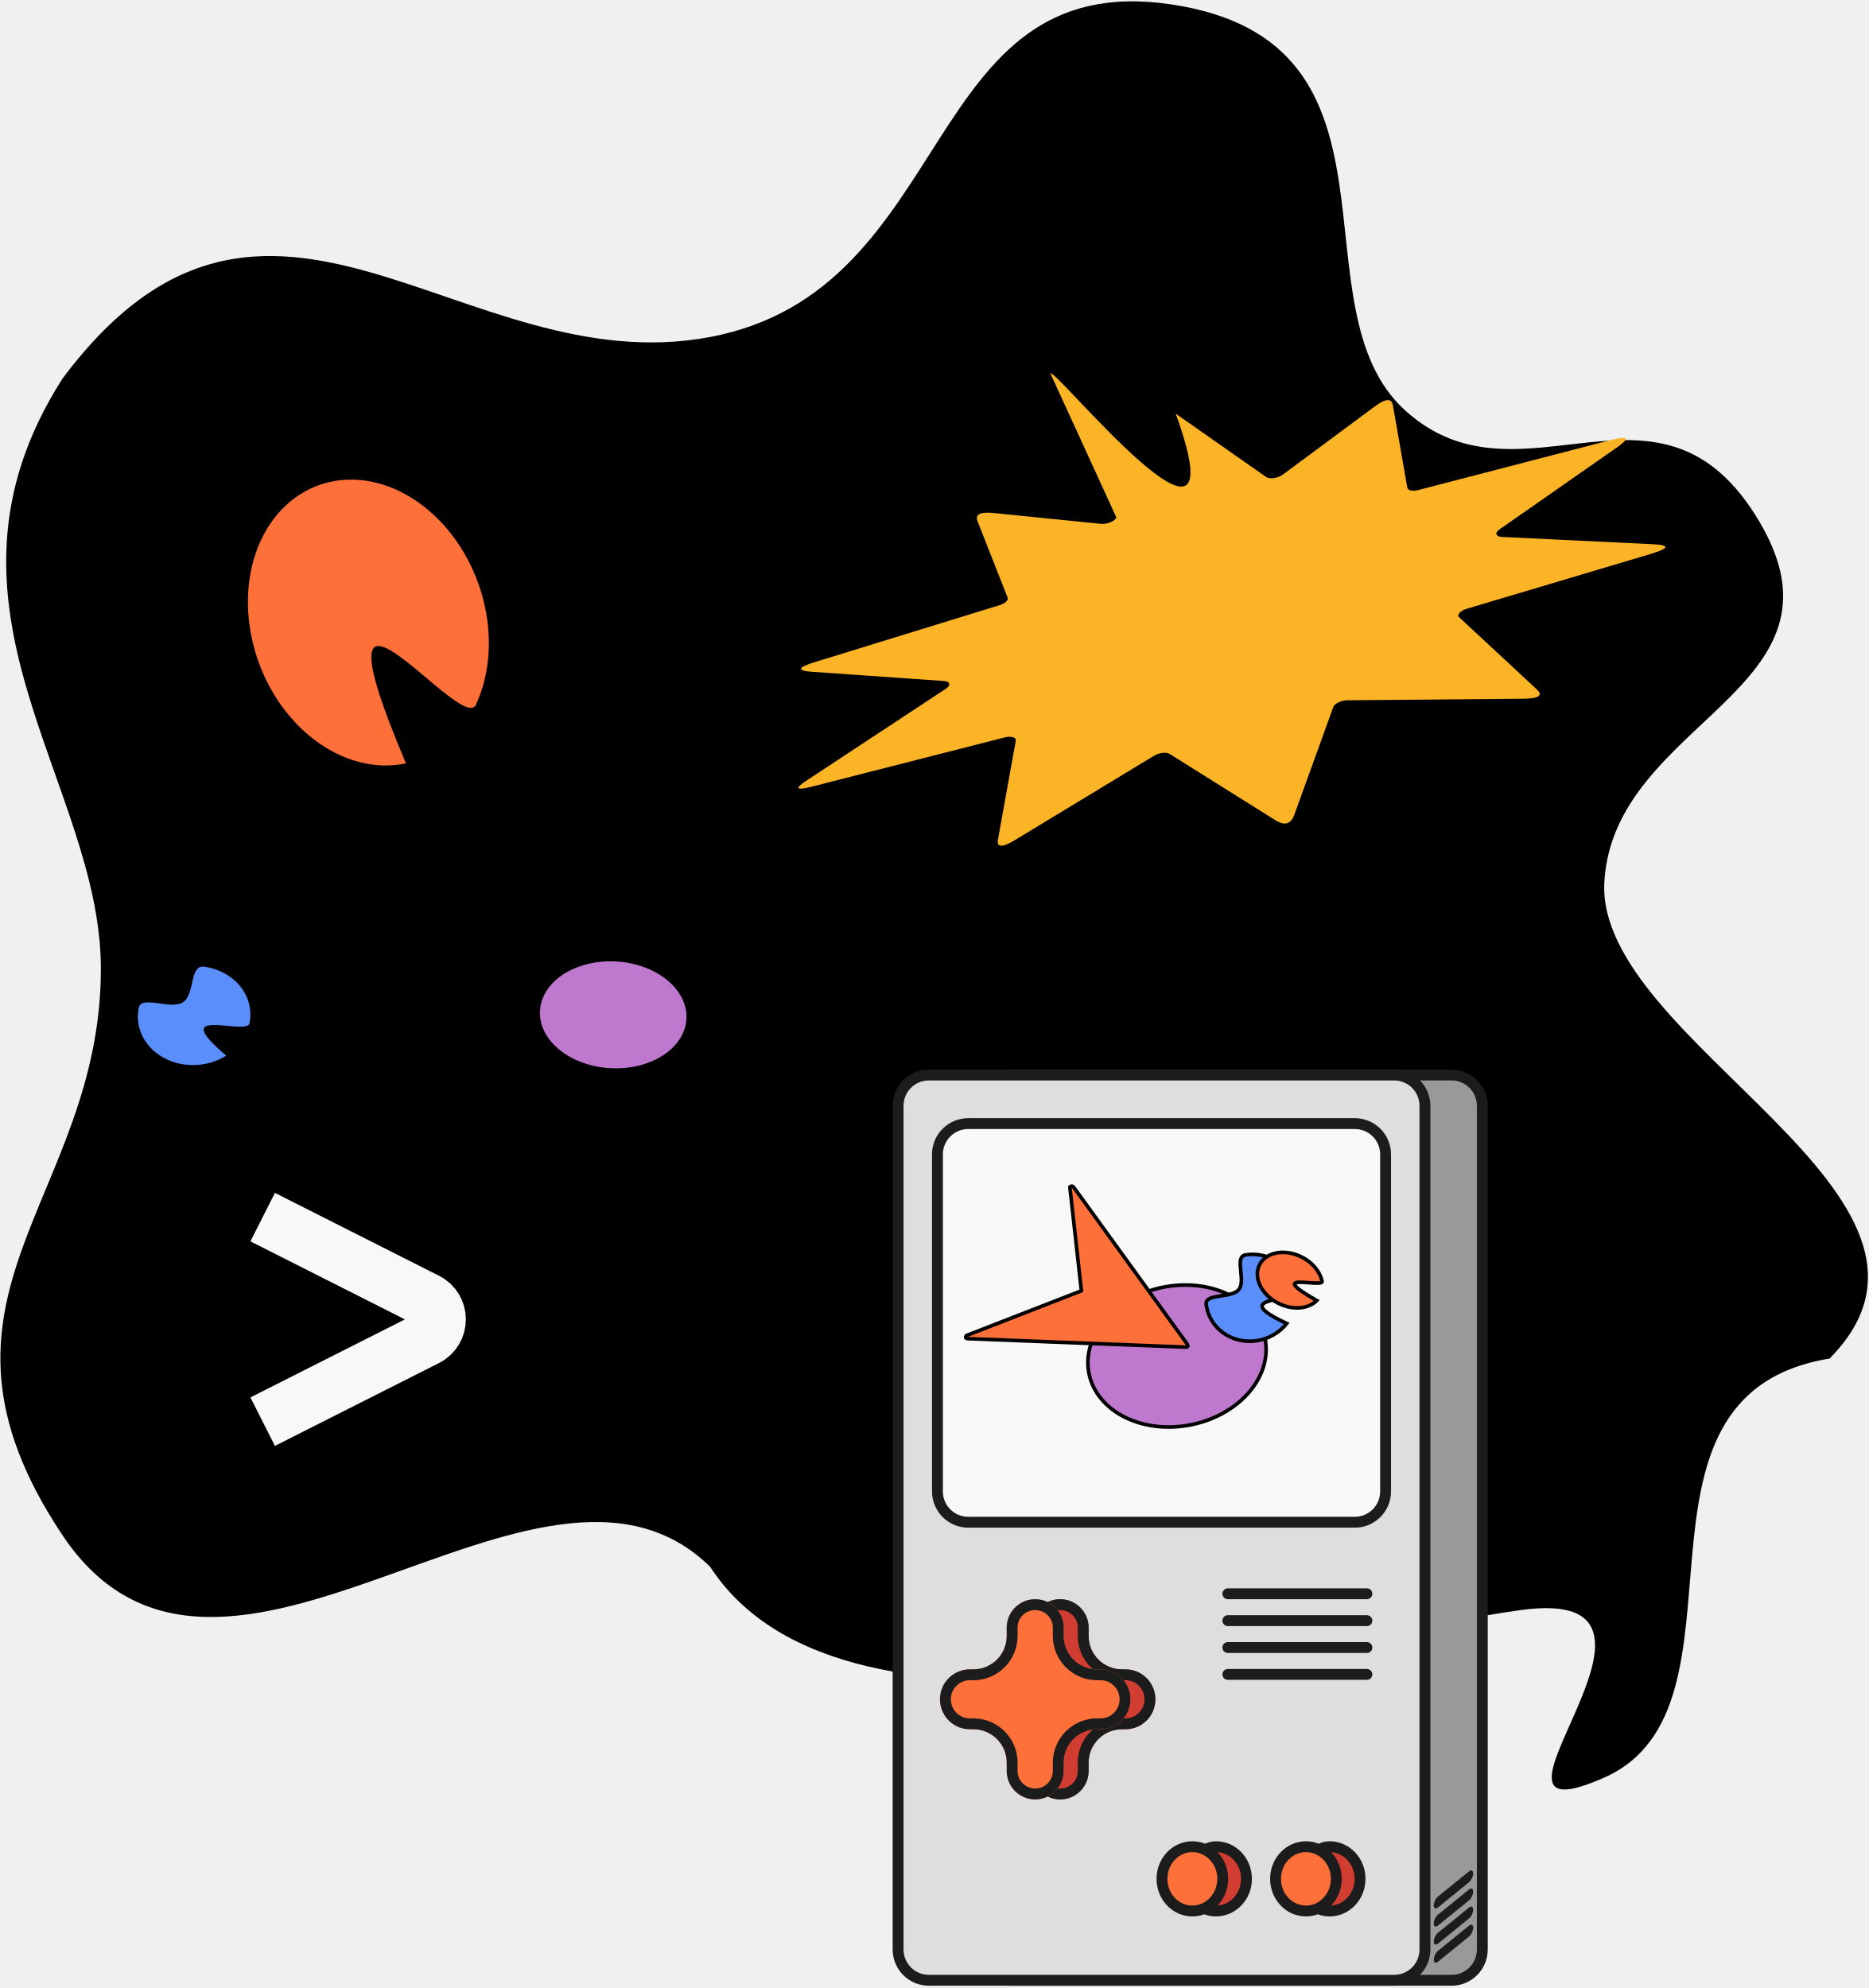
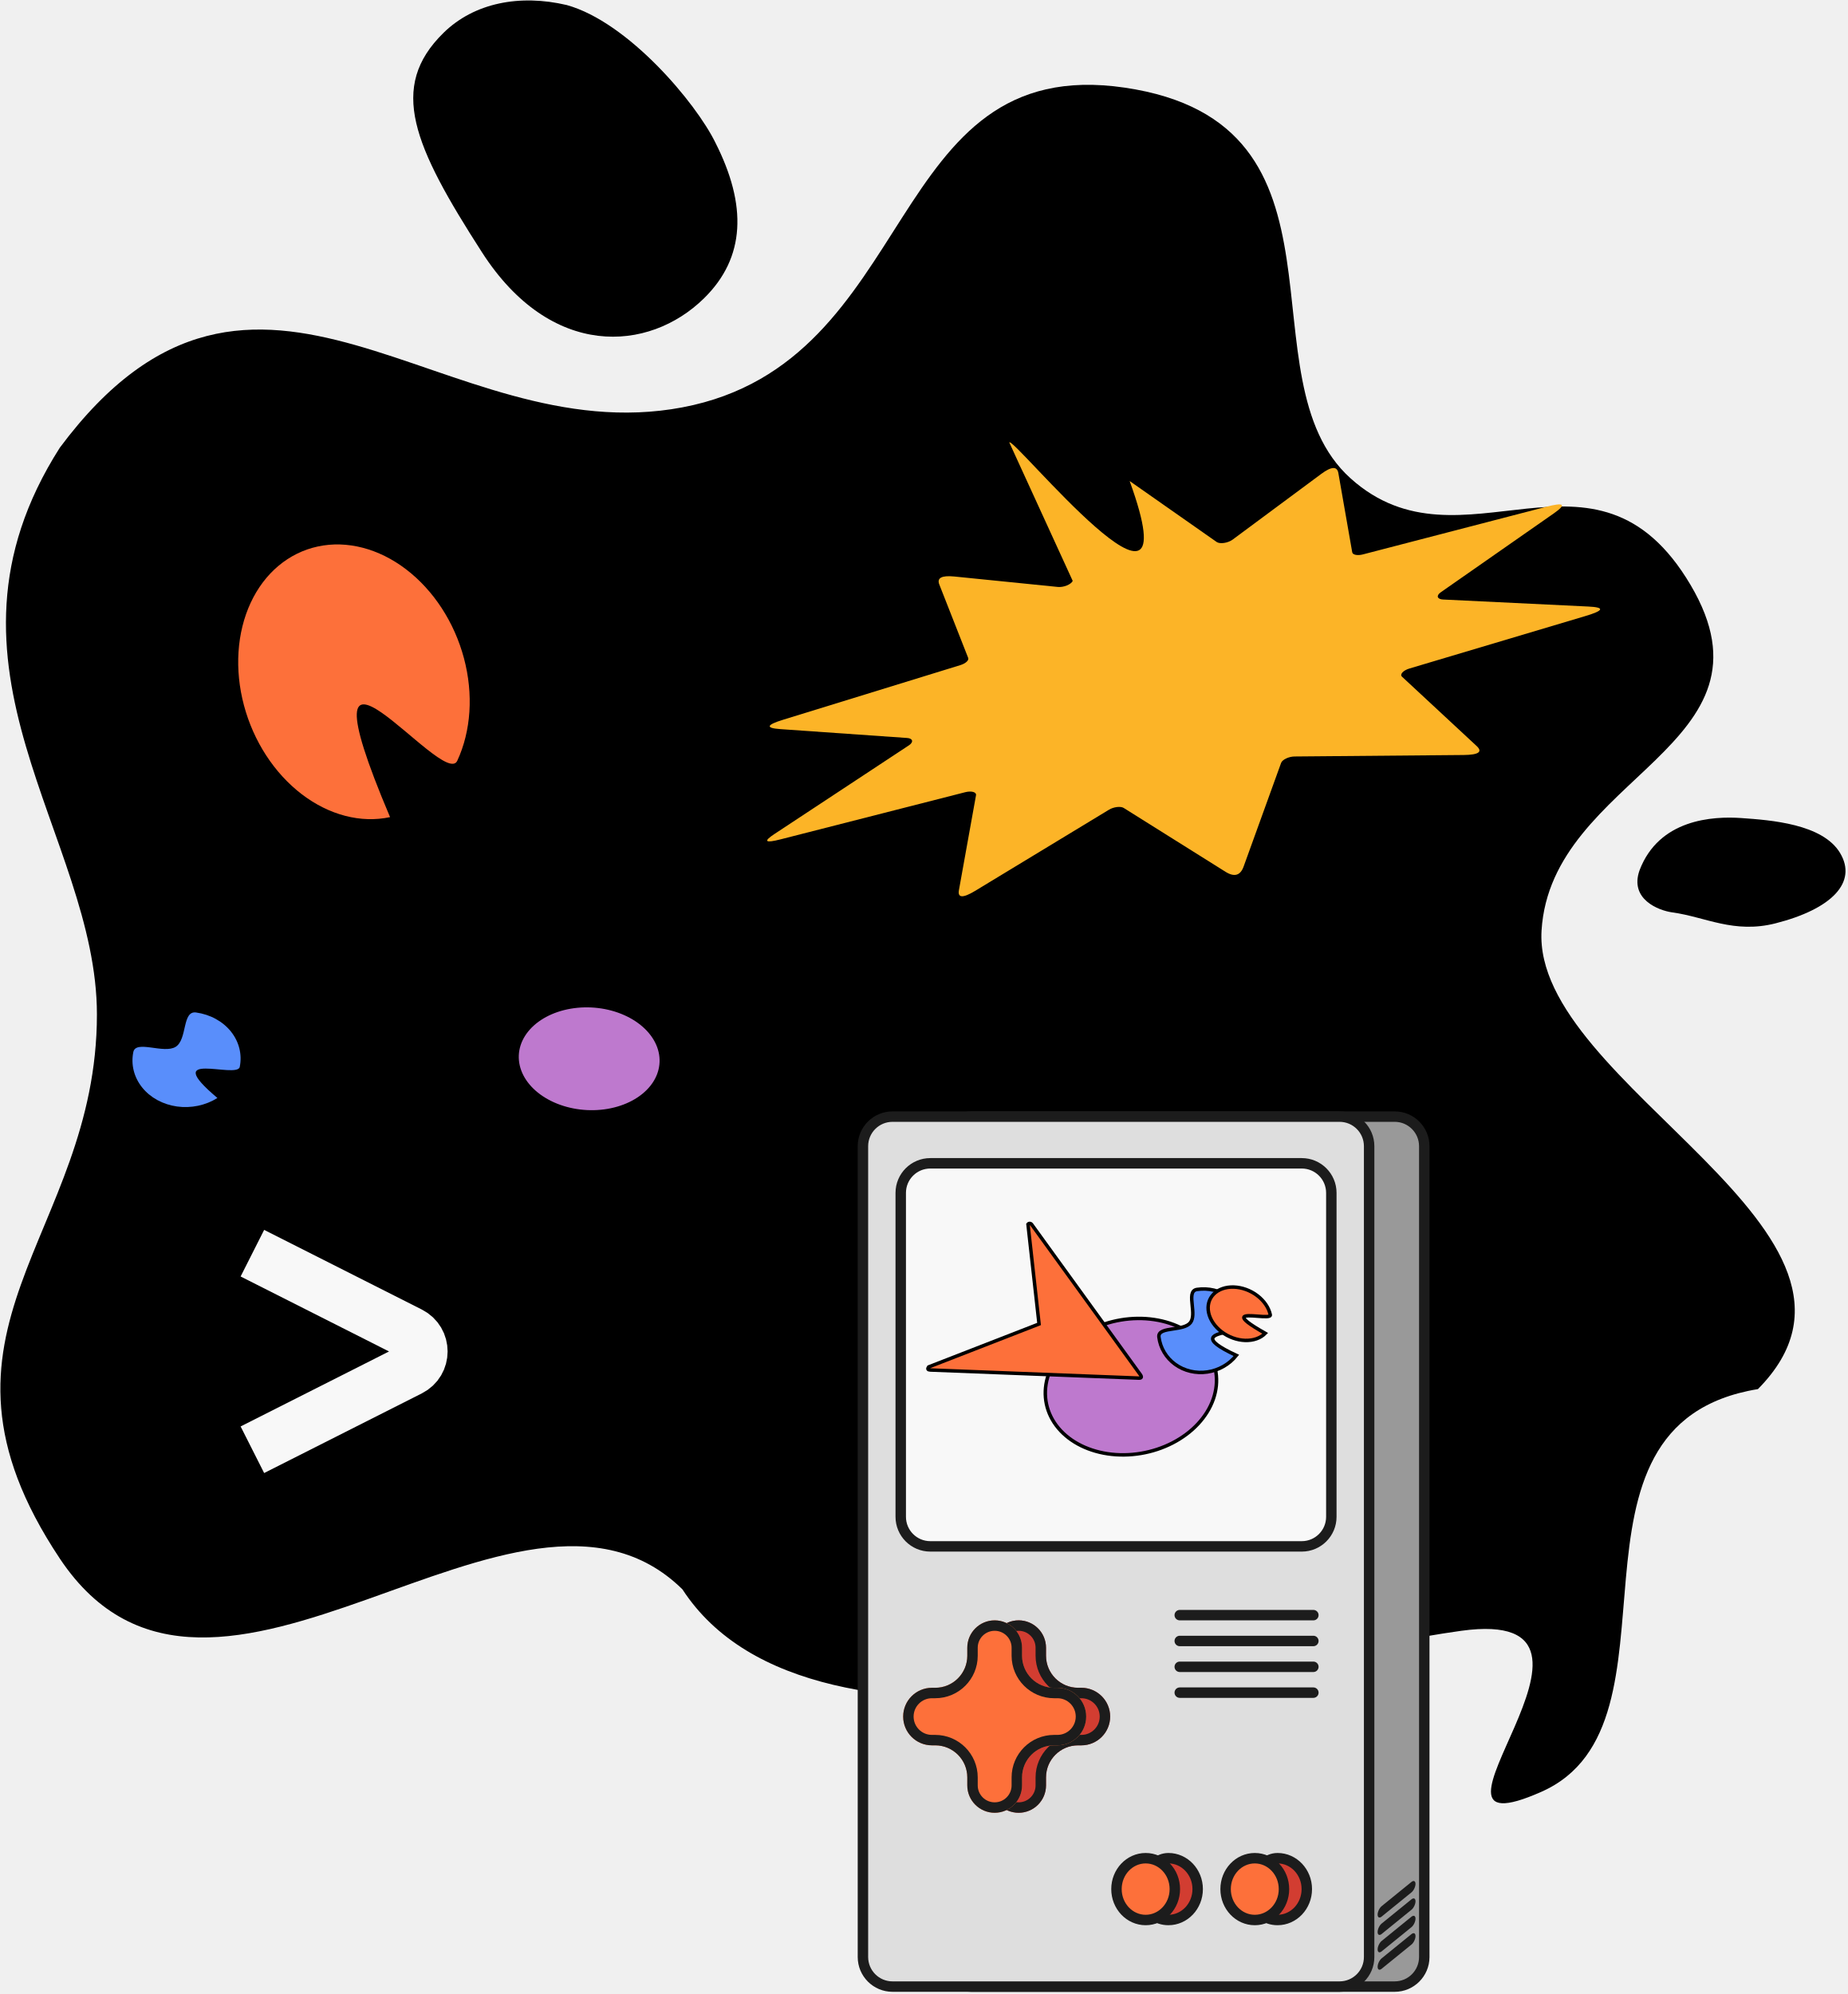
- <svg xmlns="http://www.w3.org/2000/svg" width="516" height="549" viewBox="0 0 516 549" fill="none">
-   <path d="M196.104 93.059C127.523 106.051 73.885 28.549 17.192 104.646C-23.042 167.751 27.853 215.981 27.853 267.524C27.853 331.558 -26.7 357.984 17.192 423.873C61.084 489.762 148.981 386.373 196.104 432.711C233.981 490.873 365.972 452.052 419.923 444.628C473.873 437.204 399.102 510.362 442.993 490.873C486.885 471.385 442.993 385.373 505.173 375.174C549.481 330.373 440.25 287.942 442.993 243.397C445.737 198.853 513.239 190.477 485.806 144.077C458.374 97.676 420.132 142.243 388.128 113.475C356.124 84.707 392.701 11.394 323.205 1.186C253.711 -9.022 264.684 80.067 196.104 93.059Z" fill="black" />
-   <path d="M62.478 291.517C59.096 293.65 54.918 294.53 50.862 293.964C46.806 293.398 43.205 291.431 40.851 288.498C38.497 285.564 37.583 281.904 38.31 278.321C39.037 274.739 47.113 278.941 50.495 276.808C53.877 274.676 52.287 266.383 56.343 266.949C60.399 267.515 64 269.482 66.354 272.415C68.707 275.349 69.622 279.009 68.895 282.592C68.168 286.174 45.615 277.312 62.478 291.517Z" fill="#598EFB" />
-   <path d="M174.603 294.644C169.423 295.53 163.898 294.863 159.243 292.79C154.588 290.718 151.185 287.409 149.782 283.591C148.38 279.774 149.092 275.761 151.763 272.435C154.433 269.109 158.844 266.743 164.024 265.857C169.204 264.971 174.729 265.637 179.383 267.71C184.038 269.783 187.441 273.092 188.844 276.909C190.247 280.726 189.535 284.739 186.864 288.065C184.193 291.391 179.783 293.758 174.603 294.644Z" fill="#BE79CE" />
-   <path d="M112.09 210.809C103.707 212.609 94.575 210.237 86.702 204.216C78.829 198.196 72.86 189.02 70.109 178.707C67.358 168.393 68.049 157.787 72.031 149.222C76.013 140.657 82.96 134.835 91.343 133.036C99.726 131.237 108.858 133.608 116.731 139.628C124.604 145.649 130.572 154.825 133.324 165.139C136.075 175.452 135.383 186.057 131.401 194.622C127.419 203.187 83.608 143.61 112.09 210.809Z" fill="#FD703A" />
-   <path d="M308.263 142.93L290.037 103.14C290.953 101.061 343.495 166.174 324.621 114.223L349.643 131.754C349.858 131.902 350.164 132.003 350.536 132.049C350.908 132.095 351.335 132.084 351.781 132.017C352.227 131.951 352.68 131.83 353.101 131.666C353.523 131.502 353.901 131.299 354.205 131.074L379.707 112.167C382.627 110.009 384.26 109.942 384.605 111.964L388.586 134.701C388.613 134.878 388.716 135.034 388.888 135.161C389.06 135.288 389.297 135.383 389.585 135.44C389.873 135.497 390.206 135.515 390.565 135.493C390.924 135.471 391.301 135.41 391.674 135.312L444.224 121.658C449.505 120.279 450.272 120.9 446.527 123.521L413.993 146.227C413.681 146.445 413.447 146.681 413.31 146.915C413.173 147.149 413.136 147.375 413.203 147.574C413.27 147.774 413.439 147.942 413.696 148.064C413.953 148.186 414.291 148.259 414.683 148.278L456.4 150.293C461.223 150.52 460.957 151.431 455.603 153.026L405.006 168.113C404.584 168.239 404.186 168.406 403.84 168.601C403.493 168.796 403.208 169.015 403.006 169.24C402.803 169.466 402.688 169.693 402.67 169.904C402.651 170.115 402.729 170.306 402.898 170.461L424.328 190.366C426.147 192.049 424.923 192.913 420.654 192.958L372.018 193.385C371.633 193.387 371.217 193.439 370.799 193.536C370.382 193.633 369.974 193.774 369.605 193.949C369.236 194.123 368.915 194.326 368.665 194.544C368.414 194.761 368.241 194.988 368.158 195.207L357.384 224.996C356.454 227.6 354.72 228.109 352.182 226.526L322.905 208.166C322.698 208.038 322.418 207.949 322.084 207.906C321.749 207.862 321.369 207.865 320.968 207.914C320.567 207.963 320.156 208.057 319.762 208.189C319.368 208.321 319.001 208.489 318.686 208.681L280.179 232.03C276.693 234.133 275.156 234.053 275.566 231.791L280.478 204.51C280.514 204.299 280.458 204.106 280.316 203.944C280.173 203.782 279.947 203.655 279.654 203.572C279.36 203.49 279.006 203.454 278.616 203.466C278.226 203.479 277.811 203.54 277.399 203.645L224.301 217.202C219.855 218.338 219.273 217.822 222.556 215.656L261.201 190.177C261.527 189.959 261.778 189.722 261.932 189.484C262.086 189.247 262.14 189.016 262.089 188.81C262.038 188.605 261.883 188.43 261.637 188.301C261.392 188.172 261.063 188.091 260.676 188.066L224.268 185.523C219.909 185.221 220.187 184.316 225.102 182.807L275.995 167.122C276.721 166.897 277.361 166.555 277.777 166.17C278.194 165.785 278.354 165.387 278.225 165.061L269.93 143.966C269.181 142.076 270.609 141.308 274.214 141.663L304.011 144.667C304.391 144.704 304.822 144.685 305.27 144.611C305.718 144.537 306.168 144.409 306.584 144.239C307 144.07 307.369 143.862 307.662 143.634C307.954 143.407 308.16 143.165 308.263 142.93Z" fill="#FCB427" />
-   <path d="M72.526 392.6L117.832 369.714C122.226 367.495 122.226 361.222 117.832 359.003L72.526 336.118" stroke="#F8F8F8" stroke-width="15" />
-   <rect x="270.613" y="296.873" width="138.676" height="250" rx="8.5" fill="#999999" stroke="#1C1C1C" stroke-width="3" />
-   <rect x="247.98" y="296.873" width="145.466" height="250" rx="8.5" fill="#DEDEDE" stroke="#1C1C1C" stroke-width="3" />
-   <rect x="258.842" y="310.29" width="123.739" height="110.083" rx="8.5" fill="#F8F8F8" stroke="#1C1C1C" stroke-width="3" />
+ <svg xmlns="http://www.w3.org/2000/svg" width="531" height="573" viewBox="0 0 531 573" fill="none">
+   <path d="M196.104 117.059C127.523 130.051 73.885 52.549 17.192 128.646C-23.042 191.751 27.853 239.981 27.853 291.524C27.853 355.558 -26.7 381.984 17.192 447.873C61.084 513.762 148.981 410.373 196.104 456.711C233.981 514.873 365.972 476.052 419.923 468.628C473.873 461.204 399.102 534.362 442.993 514.873C486.885 495.385 442.993 409.373 505.173 399.174C549.481 354.373 440.25 311.942 442.993 267.397C445.737 222.853 513.239 214.477 485.806 168.077C458.374 121.676 420.132 166.243 388.128 137.475C356.124 108.707 392.701 35.394 323.205 25.186C253.711 14.978 264.684 104.067 196.104 117.059Z" fill="black" />
+   <path d="M62.478 315.517C59.096 317.65 54.918 318.53 50.862 317.964C46.806 317.398 43.205 315.431 40.851 312.498C38.497 309.564 37.583 305.904 38.31 302.321C39.037 298.739 47.113 302.941 50.495 300.808C53.877 298.676 52.287 290.383 56.343 290.949C60.399 291.515 64 293.482 66.354 296.415C68.707 299.349 69.622 303.009 68.895 306.592C68.168 310.174 45.615 301.312 62.478 315.517Z" fill="#598EFB" />
+   <path d="M174.603 318.644C169.423 319.53 163.898 318.863 159.243 316.79C154.588 314.718 151.185 311.409 149.782 307.591C148.38 303.774 149.092 299.761 151.763 296.435C154.433 293.109 158.844 290.743 164.024 289.857C169.204 288.971 174.729 289.637 179.383 291.71C184.038 293.783 187.441 297.092 188.844 300.909C190.247 304.726 189.535 308.739 186.864 312.065C184.193 315.391 179.783 317.758 174.603 318.644Z" fill="#BE79CE" />
+   <path d="M112.09 234.809C103.707 236.609 94.575 234.237 86.702 228.216C78.829 222.196 72.86 213.02 70.109 202.707C67.358 192.393 68.049 181.787 72.031 173.222C76.013 164.657 82.96 158.835 91.343 157.036C99.726 155.237 108.858 157.608 116.731 163.628C124.604 169.649 130.572 178.825 133.324 189.139C136.075 199.452 135.383 210.057 131.401 218.622C127.419 227.187 83.608 167.61 112.09 234.809Z" fill="#FD703A" />
+   <path d="M308.263 166.93L290.037 127.14C290.953 125.061 343.495 190.174 324.621 138.223L349.643 155.754C349.858 155.902 350.164 156.003 350.536 156.049C350.908 156.095 351.335 156.084 351.781 156.017C352.227 155.951 352.68 155.83 353.101 155.666C353.523 155.502 353.901 155.299 354.205 155.074L379.707 136.167C382.627 134.009 384.26 133.942 384.605 135.964L388.586 158.701C388.613 158.878 388.716 159.034 388.888 159.161C389.06 159.288 389.297 159.383 389.585 159.44C389.873 159.497 390.206 159.515 390.565 159.493C390.924 159.471 391.301 159.41 391.674 159.312L444.224 145.658C449.505 144.279 450.272 144.9 446.527 147.521L413.993 170.227C413.681 170.445 413.447 170.681 413.31 170.915C413.173 171.149 413.136 171.375 413.203 171.574C413.27 171.774 413.439 171.942 413.696 172.064C413.953 172.186 414.291 172.259 414.683 172.278L456.4 174.293C461.223 174.52 460.957 175.431 455.603 177.026L405.006 192.113C404.584 192.239 404.186 192.406 403.84 192.601C403.493 192.796 403.208 193.015 403.006 193.24C402.803 193.466 402.688 193.693 402.67 193.904C402.651 194.115 402.729 194.306 402.898 194.461L424.328 214.366C426.147 216.049 424.923 216.913 420.654 216.958L372.018 217.385C371.633 217.387 371.217 217.439 370.799 217.536C370.382 217.633 369.974 217.774 369.605 217.949C369.236 218.123 368.915 218.326 368.665 218.544C368.414 218.761 368.241 218.988 368.158 219.207L357.384 248.996C356.454 251.6 354.72 252.109 352.182 250.526L322.905 232.166C322.698 232.038 322.418 231.949 322.084 231.906C321.749 231.862 321.369 231.865 320.968 231.914C320.567 231.963 320.156 232.057 319.762 232.189C319.368 232.321 319.001 232.489 318.686 232.681L280.179 256.03C276.693 258.133 275.156 258.053 275.566 255.791L280.478 228.51C280.514 228.299 280.458 228.106 280.316 227.944C280.173 227.782 279.947 227.655 279.654 227.572C279.36 227.49 279.006 227.454 278.616 227.466C278.226 227.479 277.811 227.54 277.399 227.645L224.301 241.202C219.855 242.338 219.273 241.822 222.556 239.656L261.201 214.177C261.527 213.959 261.778 213.722 261.932 213.484C262.086 213.247 262.14 213.016 262.089 212.81C262.038 212.605 261.883 212.43 261.637 212.301C261.392 212.172 261.063 212.091 260.676 212.066L224.268 209.523C219.909 209.221 220.187 208.316 225.102 206.807L275.995 191.122C276.721 190.897 277.361 190.555 277.777 190.17C278.194 189.785 278.354 189.387 278.225 189.061L269.93 167.966C269.181 166.076 270.609 165.308 274.214 165.663L304.011 168.667C304.391 168.704 304.822 168.685 305.27 168.611C305.718 168.537 306.168 168.409 306.584 168.239C307 168.07 307.369 167.862 307.662 167.634C307.954 167.407 308.16 167.165 308.263 166.93Z" fill="#FCB427" />
+   <path d="M72.526 416.6L117.832 393.714C122.226 391.495 122.226 385.222 117.832 383.003L72.526 360.118" stroke="#F8F8F8" stroke-width="15" />
+   <rect x="270.613" y="320.873" width="138.676" height="250" rx="8.5" fill="#999999" stroke="#1C1C1C" stroke-width="3" />
+   <rect x="247.98" y="320.873" width="145.466" height="250" rx="8.5" fill="#DEDEDE" stroke="#1C1C1C" stroke-width="3" />
+   <rect x="258.842" y="334.29" width="123.739" height="110.083" rx="8.5" fill="#F8F8F8" stroke="#1C1C1C" stroke-width="3" />
  <mask id="path-10-inside-1_367_48" fill="white">
-     <path fill-rule="evenodd" clip-rule="evenodd" d="M300.591 449.496C300.591 445.152 297.069 441.63 292.725 441.63C288.38 441.63 284.858 445.152 284.858 449.496V451.791C284.858 456.88 280.733 461.005 275.644 461.005H274.7C270.133 461.005 266.43 464.708 266.43 469.275C266.43 473.843 270.133 477.545 274.7 477.545H275.644C280.733 477.545 284.858 481.671 284.858 486.759V489.055C284.858 493.399 288.38 496.921 292.725 496.921C297.069 496.921 300.591 493.399 300.591 489.055V486.761C300.591 481.671 304.717 477.545 309.807 477.545H310.753C315.32 477.545 319.023 473.843 319.023 469.275C319.023 464.708 315.32 461.005 310.753 461.005H309.807C304.717 461.005 300.591 456.879 300.591 451.789V449.496Z" />
+     <path fill-rule="evenodd" clip-rule="evenodd" d="M300.591 473.496C300.591 469.152 297.069 465.63 292.725 465.63C288.38 465.63 284.858 469.152 284.858 473.496V475.791C284.858 480.88 280.733 485.005 275.644 485.005H274.7C270.133 485.005 266.43 488.708 266.43 493.275C266.43 497.843 270.133 501.545 274.7 501.545H275.644C280.733 501.545 284.858 505.671 284.858 510.759V513.055C284.858 517.399 288.38 520.921 292.725 520.921C297.069 520.921 300.591 517.399 300.591 513.055V510.761C300.591 505.671 304.717 501.545 309.807 501.545H310.753C315.32 501.545 319.023 497.843 319.023 493.275C319.023 488.708 315.32 485.005 310.753 485.005H309.807C304.717 485.005 300.591 480.879 300.591 475.789V473.496Z" />
  </mask>
-   <path fill-rule="evenodd" clip-rule="evenodd" d="M300.591 449.496C300.591 445.152 297.069 441.63 292.725 441.63C288.38 441.63 284.858 445.152 284.858 449.496V451.791C284.858 456.88 280.733 461.005 275.644 461.005H274.7C270.133 461.005 266.43 464.708 266.43 469.275C266.43 473.843 270.133 477.545 274.7 477.545H275.644C280.733 477.545 284.858 481.671 284.858 486.759V489.055C284.858 493.399 288.38 496.921 292.725 496.921C297.069 496.921 300.591 493.399 300.591 489.055V486.761C300.591 481.671 304.717 477.545 309.807 477.545H310.753C315.32 477.545 319.023 473.843 319.023 469.275C319.023 464.708 315.32 461.005 310.753 461.005H309.807C304.717 461.005 300.591 456.879 300.591 451.789V449.496Z" fill="#D23D31" />
-   <path d="M287.858 451.791V449.496H281.858V451.791H287.858ZM274.7 464.005H275.644V458.005H274.7V464.005ZM275.644 474.545H274.7V480.545H275.644V474.545ZM287.858 489.055V486.759H281.858V489.055H287.858ZM297.591 486.761V489.055H303.591V486.761H297.591ZM310.753 474.545H309.807V480.545H310.753V474.545ZM309.807 464.005H310.753V458.005H309.807V464.005ZM297.591 449.496V451.789H303.591V449.496H297.591ZM309.807 458.005C306.374 458.005 303.591 455.222 303.591 451.789H297.591C297.591 458.536 303.06 464.005 309.807 464.005V458.005ZM322.023 469.275C322.023 463.051 316.977 458.005 310.753 458.005V464.005C313.663 464.005 316.023 466.365 316.023 469.275H322.023ZM310.753 480.545C316.977 480.545 322.023 475.5 322.023 469.275H316.023C316.023 472.186 313.663 474.545 310.753 474.545V480.545ZM303.591 486.761C303.591 483.328 306.374 480.545 309.807 480.545V474.545C303.06 474.545 297.591 480.015 297.591 486.761H303.591ZM292.725 499.921C298.726 499.921 303.591 495.056 303.591 489.055H297.591C297.591 491.742 295.412 493.921 292.725 493.921V499.921ZM281.858 489.055C281.858 495.056 286.723 499.921 292.725 499.921V493.921C290.037 493.921 287.858 491.742 287.858 489.055H281.858ZM275.644 480.545C279.076 480.545 281.858 483.327 281.858 486.759H287.858C287.858 480.014 282.39 474.545 275.644 474.545V480.545ZM263.43 469.275C263.43 475.5 268.476 480.545 274.7 480.545V474.545C271.789 474.545 269.43 472.186 269.43 469.275H263.43ZM274.7 458.005C268.476 458.005 263.43 463.051 263.43 469.275H269.43C269.43 466.365 271.789 464.005 274.7 464.005V458.005ZM281.858 451.791C281.858 455.223 279.076 458.005 275.644 458.005V464.005C282.39 464.005 287.858 458.537 287.858 451.791H281.858ZM292.725 444.63C295.412 444.63 297.591 446.808 297.591 449.496H303.591C303.591 443.495 298.726 438.63 292.725 438.63V444.63ZM292.725 438.63C286.723 438.63 281.858 443.495 281.858 449.496H287.858C287.858 446.808 290.037 444.63 292.725 444.63V438.63Z" fill="#1C1C1C" mask="url(#path-10-inside-1_367_48)" />
+   <path fill-rule="evenodd" clip-rule="evenodd" d="M300.591 473.496C300.591 469.152 297.069 465.63 292.725 465.63C288.38 465.63 284.858 469.152 284.858 473.496V475.791C284.858 480.88 280.733 485.005 275.644 485.005H274.7C270.133 485.005 266.43 488.708 266.43 493.275C266.43 497.843 270.133 501.545 274.7 501.545H275.644C280.733 501.545 284.858 505.671 284.858 510.759V513.055C284.858 517.399 288.38 520.921 292.725 520.921C297.069 520.921 300.591 517.399 300.591 513.055V510.761C300.591 505.671 304.717 501.545 309.807 501.545H310.753C315.32 501.545 319.023 497.843 319.023 493.275C319.023 488.708 315.32 485.005 310.753 485.005H309.807C304.717 485.005 300.591 480.879 300.591 475.789V473.496Z" fill="#D23D31" />
+   <path d="M287.858 475.791V473.496H281.858V475.791H287.858ZM274.7 488.005H275.644V482.005H274.7V488.005ZM275.644 498.545H274.7V504.545H275.644V498.545ZM287.858 513.055V510.759H281.858V513.055H287.858ZM297.591 510.761V513.055H303.591V510.761H297.591ZM310.753 498.545H309.807V504.545H310.753V498.545ZM309.807 488.005H310.753V482.005H309.807V488.005ZM297.591 473.496V475.789H303.591V473.496H297.591ZM309.807 482.005C306.374 482.005 303.591 479.222 303.591 475.789H297.591C297.591 482.536 303.06 488.005 309.807 488.005V482.005ZM322.023 493.275C322.023 487.051 316.977 482.005 310.753 482.005V488.005C313.663 488.005 316.023 490.365 316.023 493.275H322.023ZM310.753 504.545C316.977 504.545 322.023 499.5 322.023 493.275H316.023C316.023 496.186 313.663 498.545 310.753 498.545V504.545ZM303.591 510.761C303.591 507.328 306.374 504.545 309.807 504.545V498.545C303.06 498.545 297.591 504.015 297.591 510.761H303.591ZM292.725 523.921C298.726 523.921 303.591 519.056 303.591 513.055H297.591C297.591 515.742 295.412 517.921 292.725 517.921V523.921ZM281.858 513.055C281.858 519.056 286.723 523.921 292.725 523.921V517.921C290.037 517.921 287.858 515.742 287.858 513.055H281.858ZM275.644 504.545C279.076 504.545 281.858 507.327 281.858 510.759H287.858C287.858 504.014 282.39 498.545 275.644 498.545V504.545ZM263.43 493.275C263.43 499.5 268.476 504.545 274.7 504.545V498.545C271.789 498.545 269.43 496.186 269.43 493.275H263.43ZM274.7 482.005C268.476 482.005 263.43 487.051 263.43 493.275H269.43C269.43 490.365 271.789 488.005 274.7 488.005V482.005ZM281.858 475.791C281.858 479.223 279.076 482.005 275.644 482.005V488.005C282.39 488.005 287.858 482.537 287.858 475.791H281.858ZM292.725 468.63C295.412 468.63 297.591 470.808 297.591 473.496H303.591C303.591 467.495 298.726 462.63 292.725 462.63V468.63ZM292.725 462.63C286.723 462.63 281.858 467.495 281.858 473.496H287.858C287.858 470.808 290.037 468.63 292.725 468.63V462.63Z" fill="#1C1C1C" mask="url(#path-10-inside-1_367_48)" />
  <mask id="path-12-inside-2_367_48" fill="white">
-     <path fill-rule="evenodd" clip-rule="evenodd" d="M293.702 449.496C293.702 445.152 290.18 441.63 285.835 441.63C281.491 441.63 277.969 445.152 277.969 449.496V451.791C277.969 456.88 273.843 461.005 268.755 461.005H267.811C263.243 461.005 259.541 464.708 259.541 469.275C259.541 473.843 263.243 477.545 267.811 477.545H268.755C273.843 477.545 277.969 481.671 277.969 486.759V489.055C277.969 493.399 281.491 496.921 285.835 496.921C290.18 496.921 293.702 493.399 293.702 489.055V486.761C293.702 481.671 297.828 477.545 302.918 477.545H303.863C308.431 477.545 312.134 473.843 312.134 469.275C312.134 464.708 308.431 461.005 303.864 461.005H302.918C297.828 461.005 293.702 456.879 293.702 451.789V449.496Z" />
+     <path fill-rule="evenodd" clip-rule="evenodd" d="M293.702 473.496C293.702 469.152 290.18 465.63 285.835 465.63C281.491 465.63 277.969 469.152 277.969 473.496V475.791C277.969 480.88 273.843 485.005 268.755 485.005H267.811C263.243 485.005 259.541 488.708 259.541 493.275C259.541 497.843 263.243 501.545 267.811 501.545H268.755C273.843 501.545 277.969 505.671 277.969 510.759V513.055C277.969 517.399 281.491 520.921 285.835 520.921C290.18 520.921 293.702 517.399 293.702 513.055V510.761C293.702 505.671 297.828 501.545 302.918 501.545H303.863C308.431 501.545 312.134 497.843 312.134 493.275C312.134 488.708 308.431 485.005 303.864 485.005H302.918C297.828 485.005 293.702 480.879 293.702 475.789V473.496Z" />
  </mask>
-   <path fill-rule="evenodd" clip-rule="evenodd" d="M293.702 449.496C293.702 445.152 290.18 441.63 285.835 441.63C281.491 441.63 277.969 445.152 277.969 449.496V451.791C277.969 456.88 273.843 461.005 268.755 461.005H267.811C263.243 461.005 259.541 464.708 259.541 469.275C259.541 473.843 263.243 477.545 267.811 477.545H268.755C273.843 477.545 277.969 481.671 277.969 486.759V489.055C277.969 493.399 281.491 496.921 285.835 496.921C290.18 496.921 293.702 493.399 293.702 489.055V486.761C293.702 481.671 297.828 477.545 302.918 477.545H303.863C308.431 477.545 312.134 473.843 312.134 469.275C312.134 464.708 308.431 461.005 303.864 461.005H302.918C297.828 461.005 293.702 456.879 293.702 451.789V449.496Z" fill="#FD703A" />
-   <path d="M280.969 451.791V449.496H274.969V451.791H280.969ZM267.811 464.005H268.755V458.005H267.811V464.005ZM268.755 474.545H267.811V480.545H268.755V474.545ZM280.969 489.055V486.759H274.969V489.055H280.969ZM290.702 486.761V489.055H296.702V486.761H290.702ZM303.863 474.545H302.918V480.545H303.863V474.545ZM302.918 464.005H303.864V458.005H302.918V464.005ZM290.702 449.496V451.789H296.702V449.496H290.702ZM302.918 458.005C299.485 458.005 296.702 455.222 296.702 451.789H290.702C290.702 458.536 296.171 464.005 302.918 464.005V458.005ZM315.134 469.275C315.134 463.051 310.088 458.005 303.864 458.005V464.005C306.774 464.005 309.134 466.365 309.134 469.275H315.134ZM303.863 480.545C310.088 480.545 315.134 475.5 315.134 469.275H309.134C309.134 472.186 306.774 474.545 303.863 474.545V480.545ZM296.702 486.761C296.702 483.328 299.485 480.545 302.918 480.545V474.545C296.171 474.545 290.702 480.015 290.702 486.761H296.702ZM285.835 499.921C291.836 499.921 296.702 495.056 296.702 489.055H290.702C290.702 491.742 288.523 493.921 285.835 493.921V499.921ZM274.969 489.055C274.969 495.056 279.834 499.921 285.835 499.921V493.921C283.147 493.921 280.969 491.742 280.969 489.055H274.969ZM268.755 480.545C272.186 480.545 274.969 483.327 274.969 486.759H280.969C280.969 480.014 275.5 474.545 268.755 474.545V480.545ZM256.541 469.275C256.541 475.5 261.586 480.545 267.811 480.545V474.545C264.9 474.545 262.541 472.186 262.541 469.275H256.541ZM267.811 458.005C261.586 458.005 256.541 463.051 256.541 469.275H262.541C262.541 466.365 264.9 464.005 267.811 464.005V458.005ZM274.969 451.791C274.969 455.223 272.186 458.005 268.755 458.005V464.005C275.5 464.005 280.969 458.537 280.969 451.791H274.969ZM285.835 444.63C288.523 444.63 290.702 446.808 290.702 449.496H296.702C296.702 443.495 291.836 438.63 285.835 438.63V444.63ZM285.835 438.63C279.834 438.63 274.969 443.495 274.969 449.496H280.969C280.969 446.808 283.147 444.63 285.835 444.63V438.63Z" fill="#1C1C1C" mask="url(#path-12-inside-2_367_48)" />
-   <path d="M344.174 518.855C344.174 523.759 340.409 527.734 335.765 527.734C332.526 527.734 329.647 525.767 329.592 522.529C329.552 520.171 329.77 517.557 329.996 515.266C330.285 512.347 332.831 509.976 335.765 509.976C340.409 509.976 344.174 513.952 344.174 518.855Z" fill="#D23D31" stroke="#1C1C1C" stroke-width="3" />
-   <ellipse cx="329.225" cy="518.856" rx="8.387" ry="8.879" fill="#FD703A" stroke="#1C1C1C" stroke-width="3" />
-   <path d="M375.535 518.855C375.535 523.759 371.77 527.734 367.125 527.734C363.886 527.734 361.008 525.767 360.953 522.529C360.913 520.171 361.131 517.557 361.357 515.266C361.645 512.347 364.192 509.976 367.125 509.976C371.77 509.976 375.535 513.952 375.535 518.855Z" fill="#D23D31" stroke="#1C1C1C" stroke-width="3" />
-   <ellipse cx="360.586" cy="518.857" rx="8.387" ry="8.879" fill="#FD703A" stroke="#1C1C1C" stroke-width="3" />
-   <line x1="339.022" y1="440.13" x2="377.418" y2="440.13" stroke="#1C1C1C" stroke-width="3" stroke-linecap="round" />
-   <line x1="339.022" y1="447.553" x2="377.418" y2="447.553" stroke="#1C1C1C" stroke-width="3" stroke-linecap="round" />
-   <line x1="339.022" y1="454.977" x2="377.418" y2="454.977" stroke="#1C1C1C" stroke-width="3" stroke-linecap="round" />
-   <line x1="339.022" y1="462.4" x2="377.418" y2="462.4" stroke="#1C1C1C" stroke-width="3" stroke-linecap="round" />
-   <line x1="1.5" y1="-1.5" x2="12.519" y2="-1.5" transform="matrix(0.776191 -0.630498 0 1 395.885 527.695)" stroke="#1C1C1C" stroke-width="3" stroke-linecap="round" />
-   <line x1="1.5" y1="-1.5" x2="12.519" y2="-1.5" transform="matrix(0.776191 -0.630498 0 1 395.886 532.693)" stroke="#1C1C1C" stroke-width="3" stroke-linecap="round" />
-   <line x1="1.5" y1="-1.5" x2="12.519" y2="-1.5" transform="matrix(0.776191 -0.630498 0 1 395.886 537.692)" stroke="#1C1C1C" stroke-width="3" stroke-linecap="round" />
-   <line x1="1.5" y1="-1.5" x2="12.519" y2="-1.5" transform="matrix(0.776191 -0.630498 0 1 395.886 542.691)" stroke="#1C1C1C" stroke-width="3" stroke-linecap="round" />
-   <path d="M336.991 390.625C331.294 393.574 324.567 394.7 318.288 393.756C312.01 392.813 306.695 389.877 303.512 385.593C300.33 381.31 299.541 376.031 301.318 370.918C303.096 365.804 307.295 361.275 312.992 358.326C318.689 355.377 325.416 354.251 331.695 355.194C337.973 356.138 343.288 359.074 346.471 363.358C349.653 367.641 350.442 372.92 348.664 378.033C346.887 383.147 342.688 387.676 336.991 390.625Z" fill="#BE79CE" />
-   <path d="M336.991 390.625C331.294 393.574 324.567 394.7 318.288 393.756C312.01 392.813 306.695 389.877 303.512 385.593C300.33 381.31 299.541 376.031 301.318 370.918C303.096 365.804 307.295 361.275 312.992 358.326C318.689 355.377 325.416 354.251 331.695 355.194C337.973 356.138 343.288 359.074 346.471 363.358C349.653 367.641 350.442 372.92 348.664 378.033C346.887 383.147 342.688 387.676 336.991 390.625Z" stroke="black" />
-   <path d="M267.319 369.685C266.621 369.656 266.466 369.363 266.855 368.807L298.591 356.461L295.41 327.81C295.468 327.728 295.544 327.664 295.634 327.621C295.724 327.579 295.825 327.56 295.928 327.566C296.031 327.572 296.134 327.602 296.227 327.655C296.321 327.709 296.404 327.783 296.468 327.871L327.662 370.976C328.202 371.723 328.041 372.07 327.177 372.017C327 372.004 326.788 371.994 326.542 371.987C306.878 371.239 287.137 370.472 267.319 369.685Z" fill="#FD703A" />
-   <path d="M267.319 369.685C266.621 369.656 266.466 369.363 266.855 368.807L298.591 356.461L295.41 327.81C295.468 327.728 295.544 327.664 295.634 327.621C295.724 327.579 295.825 327.56 295.928 327.566C296.031 327.572 296.134 327.602 296.227 327.655C296.321 327.709 296.404 327.783 296.468 327.871L327.662 370.976C328.202 371.723 328.041 372.07 327.177 372.017C327 372.004 326.788 371.994 326.542 371.987C306.878 371.239 287.137 370.472 267.319 369.685Z" stroke="black" />
-   <path d="M355.295 365.491C353.247 368.057 350.245 369.771 346.951 370.255C343.658 370.739 340.341 369.954 337.732 368.073C335.122 366.192 333.434 363.368 333.037 360.223C332.822 358.514 334.905 358.203 337.18 357.863C339.091 357.577 341.137 357.272 342.072 356.1C343.003 354.935 342.799 352.957 342.607 351.099C342.376 348.865 342.164 346.805 343.962 346.54C347.256 346.056 350.572 346.841 353.182 348.722C355.791 350.604 357.48 353.427 357.876 356.572C358.014 357.67 355.683 358.135 353.309 358.608C348.888 359.489 344.319 360.4 355.295 365.491Z" fill="#598EFB" />
-   <path d="M355.295 365.491C353.247 368.057 350.245 369.771 346.951 370.255C343.658 370.739 340.341 369.954 337.732 368.073C335.122 366.192 333.434 363.368 333.037 360.223C332.822 358.514 334.905 358.203 337.18 357.863C339.091 357.577 341.137 357.272 342.072 356.1C343.003 354.935 342.799 352.957 342.607 351.099C342.376 348.865 342.164 346.805 343.962 346.54C347.256 346.056 350.572 346.841 353.182 348.722C355.791 350.604 357.48 353.427 357.876 356.572C358.014 357.67 355.683 358.135 353.309 358.608C348.888 359.489 344.319 360.4 355.295 365.491Z" stroke="black" />
-   <path d="M363.588 359.15C362.23 360.532 360.148 361.263 357.799 361.183C355.45 361.104 353.027 360.22 351.062 358.726C349.097 357.232 347.752 355.25 347.322 353.217C346.893 351.184 347.414 349.265 348.771 347.884C350.129 346.503 352.211 345.771 354.56 345.851C356.909 345.931 359.333 346.815 361.297 348.309C363.262 349.803 364.607 351.784 365.037 353.817C365.185 354.517 363.301 354.372 361.373 354.223C357.701 353.939 353.866 353.643 363.588 359.15Z" fill="#FD703A" />
-   <path d="M363.588 359.15C362.23 360.532 360.148 361.263 357.799 361.183C355.45 361.104 353.027 360.22 351.062 358.726C349.097 357.232 347.752 355.25 347.322 353.217C346.893 351.184 347.414 349.265 348.771 347.884C350.129 346.503 352.211 345.771 354.56 345.851C356.909 345.931 359.333 346.815 361.297 348.309C363.262 349.803 364.607 351.784 365.037 353.817C365.185 354.517 363.301 354.372 361.373 354.223C357.701 353.939 353.866 353.643 363.588 359.15Z" stroke="black" />
+   <path fill-rule="evenodd" clip-rule="evenodd" d="M293.702 473.496C293.702 469.152 290.18 465.63 285.835 465.63C281.491 465.63 277.969 469.152 277.969 473.496V475.791C277.969 480.88 273.843 485.005 268.755 485.005H267.811C263.243 485.005 259.541 488.708 259.541 493.275C259.541 497.843 263.243 501.545 267.811 501.545H268.755C273.843 501.545 277.969 505.671 277.969 510.759V513.055C277.969 517.399 281.491 520.921 285.835 520.921C290.18 520.921 293.702 517.399 293.702 513.055V510.761C293.702 505.671 297.828 501.545 302.918 501.545H303.863C308.431 501.545 312.134 497.843 312.134 493.275C312.134 488.708 308.431 485.005 303.864 485.005H302.918C297.828 485.005 293.702 480.879 293.702 475.789V473.496Z" fill="#FD703A" />
+   <path d="M280.969 475.791V473.496H274.969V475.791H280.969ZM267.811 488.005H268.755V482.005H267.811V488.005ZM268.755 498.545H267.811V504.545H268.755V498.545ZM280.969 513.055V510.759H274.969V513.055H280.969ZM290.702 510.761V513.055H296.702V510.761H290.702ZM303.863 498.545H302.918V504.545H303.863V498.545ZM302.918 488.005H303.864V482.005H302.918V488.005ZM290.702 473.496V475.789H296.702V473.496H290.702ZM302.918 482.005C299.485 482.005 296.702 479.222 296.702 475.789H290.702C290.702 482.536 296.171 488.005 302.918 488.005V482.005ZM315.134 493.275C315.134 487.051 310.088 482.005 303.864 482.005V488.005C306.774 488.005 309.134 490.365 309.134 493.275H315.134ZM303.863 504.545C310.088 504.545 315.134 499.5 315.134 493.275H309.134C309.134 496.186 306.774 498.545 303.863 498.545V504.545ZM296.702 510.761C296.702 507.328 299.485 504.545 302.918 504.545V498.545C296.171 498.545 290.702 504.015 290.702 510.761H296.702ZM285.835 523.921C291.836 523.921 296.702 519.056 296.702 513.055H290.702C290.702 515.742 288.523 517.921 285.835 517.921V523.921ZM274.969 513.055C274.969 519.056 279.834 523.921 285.835 523.921V517.921C283.147 517.921 280.969 515.742 280.969 513.055H274.969ZM268.755 504.545C272.186 504.545 274.969 507.327 274.969 510.759H280.969C280.969 504.014 275.5 498.545 268.755 498.545V504.545ZM256.541 493.275C256.541 499.5 261.586 504.545 267.811 504.545V498.545C264.9 498.545 262.541 496.186 262.541 493.275H256.541ZM267.811 482.005C261.586 482.005 256.541 487.051 256.541 493.275H262.541C262.541 490.365 264.9 488.005 267.811 488.005V482.005ZM274.969 475.791C274.969 479.223 272.186 482.005 268.755 482.005V488.005C275.5 488.005 280.969 482.537 280.969 475.791H274.969ZM285.835 468.63C288.523 468.63 290.702 470.808 290.702 473.496H296.702C296.702 467.495 291.836 462.63 285.835 462.63V468.63ZM285.835 462.63C279.834 462.63 274.969 467.495 274.969 473.496H280.969C280.969 470.808 283.147 468.63 285.835 468.63V462.63Z" fill="#1C1C1C" mask="url(#path-12-inside-2_367_48)" />
+   <path d="M344.174 542.855C344.174 547.759 340.409 551.734 335.765 551.734C332.526 551.734 329.647 549.767 329.592 546.529C329.552 544.171 329.77 541.557 329.996 539.266C330.285 536.347 332.831 533.976 335.765 533.976C340.409 533.976 344.174 537.952 344.174 542.855Z" fill="#D23D31" stroke="#1C1C1C" stroke-width="3" />
+   <ellipse cx="329.225" cy="542.856" rx="8.387" ry="8.879" fill="#FD703A" stroke="#1C1C1C" stroke-width="3" />
+   <path d="M375.535 542.855C375.535 547.759 371.77 551.734 367.125 551.734C363.886 551.734 361.008 549.767 360.953 546.529C360.913 544.171 361.131 541.557 361.357 539.266C361.645 536.347 364.192 533.976 367.125 533.976C371.77 533.976 375.535 537.952 375.535 542.855Z" fill="#D23D31" stroke="#1C1C1C" stroke-width="3" />
+   <ellipse cx="360.586" cy="542.857" rx="8.387" ry="8.879" fill="#FD703A" stroke="#1C1C1C" stroke-width="3" />
+   <line x1="339.022" y1="464.13" x2="377.418" y2="464.13" stroke="#1C1C1C" stroke-width="3" stroke-linecap="round" />
+   <line x1="339.022" y1="471.553" x2="377.418" y2="471.553" stroke="#1C1C1C" stroke-width="3" stroke-linecap="round" />
+   <line x1="339.022" y1="478.977" x2="377.418" y2="478.977" stroke="#1C1C1C" stroke-width="3" stroke-linecap="round" />
+   <line x1="339.022" y1="486.4" x2="377.418" y2="486.4" stroke="#1C1C1C" stroke-width="3" stroke-linecap="round" />
+   <line x1="1.5" y1="-1.5" x2="12.519" y2="-1.5" transform="matrix(0.776191 -0.630498 0 1 395.885 551.695)" stroke="#1C1C1C" stroke-width="3" stroke-linecap="round" />
+   <line x1="1.5" y1="-1.5" x2="12.519" y2="-1.5" transform="matrix(0.776191 -0.630498 0 1 395.886 556.693)" stroke="#1C1C1C" stroke-width="3" stroke-linecap="round" />
+   <line x1="1.5" y1="-1.5" x2="12.519" y2="-1.5" transform="matrix(0.776191 -0.630498 0 1 395.886 561.692)" stroke="#1C1C1C" stroke-width="3" stroke-linecap="round" />
+   <line x1="1.5" y1="-1.5" x2="12.519" y2="-1.5" transform="matrix(0.776191 -0.630498 0 1 395.886 566.691)" stroke="#1C1C1C" stroke-width="3" stroke-linecap="round" />
+   <path d="M336.991 414.625C331.294 417.574 324.567 418.7 318.288 417.756C312.01 416.813 306.695 413.877 303.512 409.593C300.33 405.31 299.541 400.031 301.318 394.918C303.096 389.804 307.295 385.275 312.992 382.326C318.689 379.377 325.416 378.251 331.695 379.194C337.973 380.138 343.288 383.074 346.471 387.358C349.653 391.641 350.442 396.92 348.664 402.033C346.887 407.147 342.688 411.676 336.991 414.625Z" fill="#BE79CE" />
+   <path d="M336.991 414.625C331.294 417.574 324.567 418.7 318.288 417.756C312.01 416.813 306.695 413.877 303.512 409.593C300.33 405.31 299.541 400.031 301.318 394.918C303.096 389.804 307.295 385.275 312.992 382.326C318.689 379.377 325.416 378.251 331.695 379.194C337.973 380.138 343.288 383.074 346.471 387.358C349.653 391.641 350.442 396.92 348.664 402.033C346.887 407.147 342.688 411.676 336.991 414.625Z" stroke="black" />
+   <path d="M267.319 393.685C266.621 393.656 266.466 393.363 266.855 392.807L298.591 380.461L295.41 351.81C295.468 351.728 295.544 351.664 295.634 351.621C295.724 351.579 295.825 351.56 295.928 351.566C296.031 351.572 296.134 351.602 296.227 351.655C296.321 351.709 296.404 351.783 296.468 351.871L327.662 394.976C328.202 395.723 328.041 396.07 327.177 396.017C327 396.004 326.788 395.994 326.542 395.987C306.878 395.239 287.137 394.472 267.319 393.685Z" fill="#FD703A" />
+   <path d="M267.319 393.685C266.621 393.656 266.466 393.363 266.855 392.807L298.591 380.461L295.41 351.81C295.468 351.728 295.544 351.664 295.634 351.621C295.724 351.579 295.825 351.56 295.928 351.566C296.031 351.572 296.134 351.602 296.227 351.655C296.321 351.709 296.404 351.783 296.468 351.871L327.662 394.976C328.202 395.723 328.041 396.07 327.177 396.017C327 396.004 326.788 395.994 326.542 395.987C306.878 395.239 287.137 394.472 267.319 393.685Z" stroke="black" />
+   <path d="M355.295 389.491C353.247 392.057 350.245 393.771 346.951 394.255C343.658 394.739 340.341 393.954 337.732 392.073C335.122 390.192 333.434 387.368 333.037 384.223C332.822 382.514 334.905 382.203 337.18 381.863C339.091 381.577 341.137 381.272 342.072 380.1C343.003 378.935 342.799 376.957 342.607 375.099C342.376 372.865 342.164 370.805 343.962 370.54C347.256 370.056 350.572 370.841 353.182 372.722C355.791 374.604 357.48 377.427 357.876 380.572C358.014 381.67 355.683 382.135 353.309 382.608C348.888 383.489 344.319 384.4 355.295 389.491Z" fill="#598EFB" />
+   <path d="M355.295 389.491C353.247 392.057 350.245 393.771 346.951 394.255C343.658 394.739 340.341 393.954 337.732 392.073C335.122 390.192 333.434 387.368 333.037 384.223C332.822 382.514 334.905 382.203 337.18 381.863C339.091 381.577 341.137 381.272 342.072 380.1C343.003 378.935 342.799 376.957 342.607 375.099C342.376 372.865 342.164 370.805 343.962 370.54C347.256 370.056 350.572 370.841 353.182 372.722C355.791 374.604 357.48 377.427 357.876 380.572C358.014 381.67 355.683 382.135 353.309 382.608C348.888 383.489 344.319 384.4 355.295 389.491Z" stroke="black" />
+   <path d="M363.588 383.15C362.23 384.532 360.148 385.263 357.799 385.183C355.45 385.104 353.027 384.22 351.062 382.726C349.097 381.232 347.752 379.25 347.322 377.217C346.893 375.184 347.414 373.265 348.771 371.884C350.129 370.503 352.211 369.771 354.56 369.851C356.909 369.931 359.333 370.815 361.297 372.309C363.262 373.803 364.607 375.784 365.037 377.817C365.185 378.517 363.301 378.372 361.373 378.223C357.701 377.939 353.866 377.643 363.588 383.15Z" fill="#FD703A" />
+   <path d="M363.588 383.15C362.23 384.532 360.148 385.263 357.799 385.183C355.45 385.104 353.027 384.22 351.062 382.726C349.097 381.232 347.752 379.25 347.322 377.217C346.893 375.184 347.414 373.265 348.771 371.884C350.129 370.503 352.211 369.771 354.56 369.851C356.909 369.931 359.333 370.815 361.297 372.309C363.262 373.803 364.607 375.784 365.037 377.817C365.185 378.517 363.301 378.372 361.373 378.223C357.701 377.939 353.866 377.643 363.588 383.15Z" stroke="black" />
+   <path d="M138.53 72.54C158.292 103.247 186.426 101.318 202.312 85.722C214.252 73.999 214.708 58.981 205.573 40.975C199.973 29.527 180.515 6.357 162.869 1.45C149.407 -1.708 136.285 0.764 127.433 9.455C111.548 25.05 118.769 41.832 138.53 72.54Z" fill="black" />
+   <path d="M500.466 235.081C492.161 234.496 476.749 235.384 471.156 250.084C468.204 258.373 476.565 261.643 480.596 262.192C490.094 263.486 498.26 268.381 510.251 265.327C526.441 261.203 533.798 253.536 528.79 245.136C523.782 236.736 508.772 235.666 500.466 235.081Z" fill="black" />
</svg>
